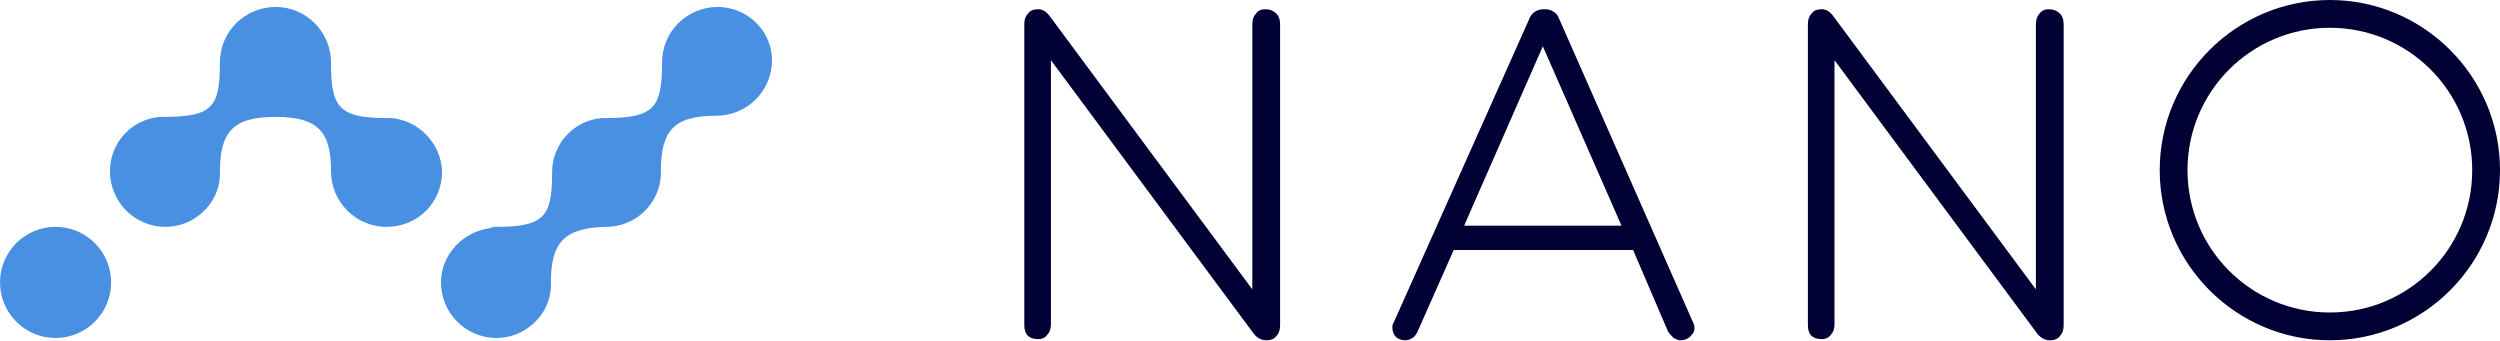
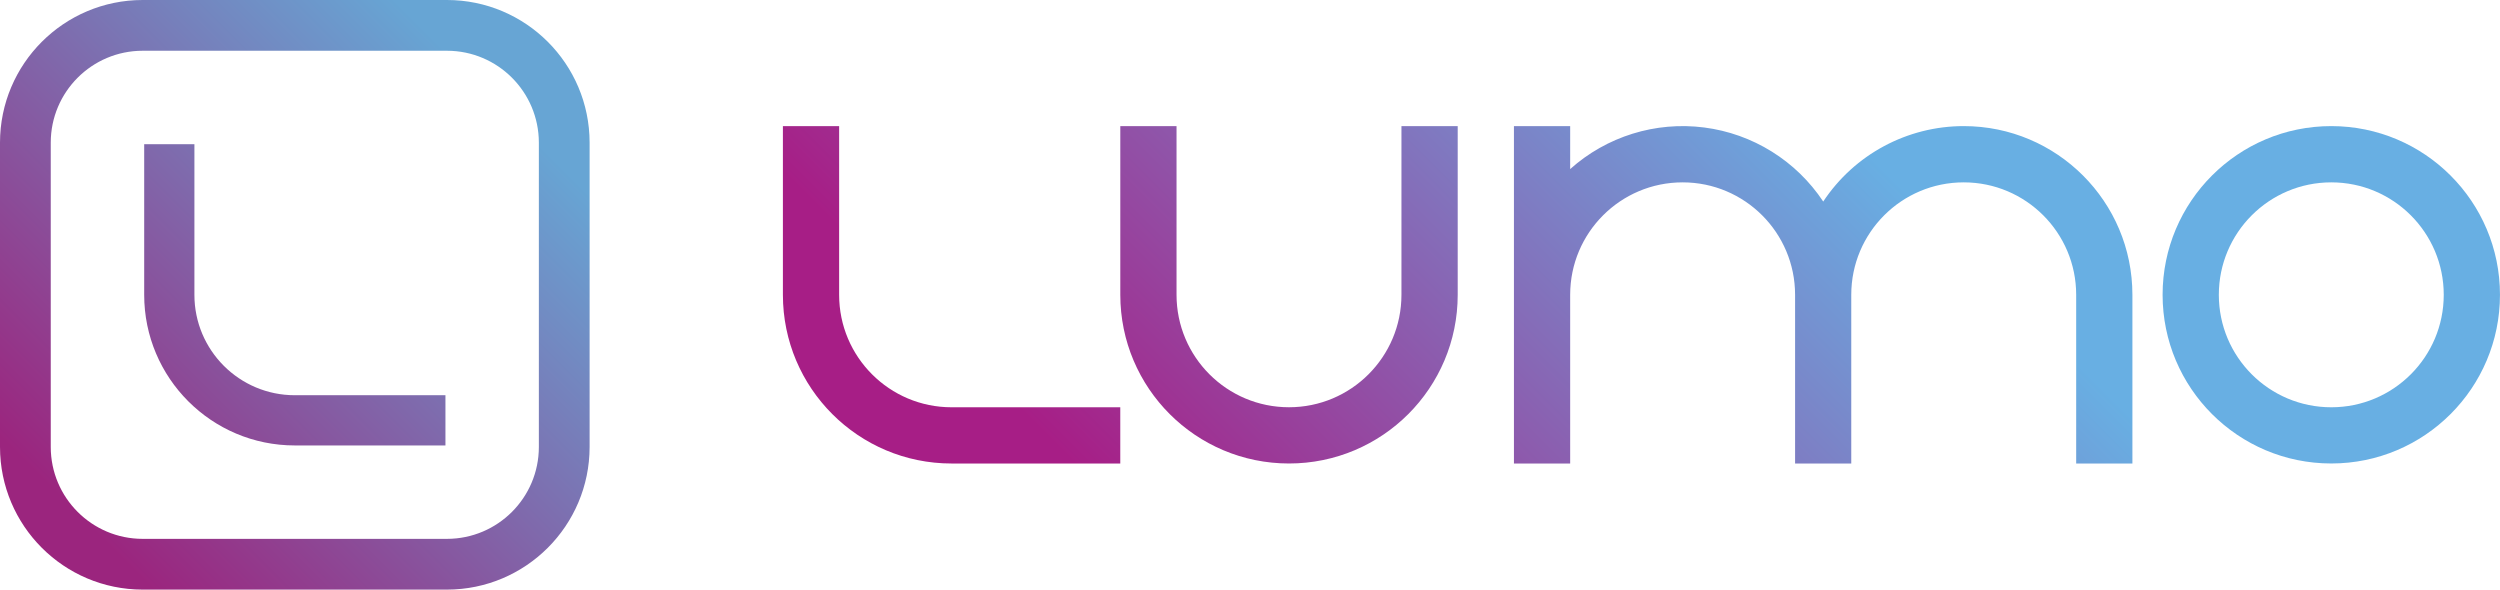
- <svg xmlns="http://www.w3.org/2000/svg" id="Layer_1" viewBox="0 0 216 29.4">
-   <style>.st0{fill:#4a90e2}.st1{fill:#000034}</style>
-   <circle class="st0" cx="4.8" cy="24.4" r="4.8" />
-   <path class="st0" d="M62 .6c-2.6 0-4.8 2.1-4.8 4.8 0 3.8-.6 4.8-4.8 4.8H52c-2.4.2-4.3 2.2-4.3 4.7v.1c0 3.7-.7 4.6-4.8 4.6-.2 0-.4 0-.5.1-2.4.3-4.3 2.3-4.3 4.7 0 2.6 2.1 4.8 4.8 4.8 2.5 0 4.6-2 4.7-4.4v-.4c0-3.4 1.1-4.7 4.7-4.8h.1c2.5 0 4.6-2 4.7-4.5v-.3c0-3.5 1.1-4.8 4.8-4.8 2.6 0 4.8-2.1 4.8-4.8 0-2.5-2.1-4.6-4.7-4.6zM33.8 10.2h-.4c-4.2 0-4.8-1-4.8-4.8 0-2.6-2.1-4.8-4.8-4.8C21.2.6 19 2.7 19 5.4c0 3.8-.6 4.7-4.8 4.7h-.4c-2.4.2-4.3 2.2-4.3 4.7 0 2.6 2.1 4.8 4.8 4.8 2.5 0 4.6-2 4.7-4.4v-.3c0-3.5 1.1-4.8 4.8-4.8 3.7 0 4.8 1.3 4.8 4.7 0 2.6 2.1 4.8 4.8 4.8s4.8-2.1 4.8-4.8c-.1-2.4-2-4.4-4.4-4.6z" />
-   <g>
-     <path class="st1" d="M109.3.8c-.3 0-.6.1-.8.4-.2.2-.3.5-.3.9V25L90.7 1.4c-.3-.4-.6-.6-1-.6s-.7.1-.9.4c-.2.2-.3.5-.3.9v26c0 .4.1.7.3.9.2.2.5.3.9.3.3 0 .6-.1.8-.4.2-.2.3-.5.3-.9V5.2l17.5 23.6c.3.4.7.6 1.1.6.4 0 .7-.1.9-.4.2-.2.3-.5.3-.9v-26c0-.4-.1-.7-.3-.9-.3-.3-.6-.4-1-.4zm92-.8c-8.1 0-14.7 6.6-14.7 14.7s6.6 14.7 14.7 14.7S216 22.8 216 14.7 209.4 0 201.3 0zm0 27c-6.8 0-12.3-5.5-12.3-12.3s5.5-12.3 12.3-12.3 12.3 5.5 12.3 12.3S208.1 27 201.3 27zM177 .8c-.3 0-.6.1-.8.4-.2.2-.3.5-.3.9V25L158.4 1.4c-.3-.4-.6-.6-1-.6s-.7.1-.9.4c-.2.2-.3.5-.3.9v26c0 .4.1.7.3.9.2.2.5.3.9.3.3 0 .6-.1.8-.4.2-.2.3-.5.3-.9V5.2L176 28.8c.3.4.7.6 1.1.6.4 0 .7-.1.9-.4.2-.2.3-.5.3-.9v-26c0-.4-.1-.7-.3-.9-.3-.3-.6-.4-1-.4zm-42.3.8c-.1-.3-.3-.5-.5-.6-.3-.2-.5-.2-.8-.2-.6 0-1.1.3-1.3.9l-11.7 26.2c-.1.1-.1.3-.1.4 0 .3.1.6.3.8.2.2.5.3.8.3.5 0 .9-.3 1.1-.8l3.1-7h15.5l3 7c.1.2.3.4.5.6.2.1.4.2.6.2.3 0 .6-.1.8-.3.2-.2.4-.4.4-.7 0-.2 0-.3-.1-.5L134.7 1.6zm-8.2 17.9L133.3 4l6.8 15.5h-13.6z" />
+ <svg xmlns="http://www.w3.org/2000/svg" xmlns:xlink="http://www.w3.org/1999/xlink" viewBox="0 0 939.9 221.67">
+   <defs>
+     <style>.cls-1{fill:url(#linear-gradient);}.cls-2{fill:url(#linear-gradient-2);}.cls-3{fill:url(#linear-gradient-3);}.cls-4{fill:url(#linear-gradient-4);}.cls-5{fill:url(#linear-gradient-5);}.cls-6{fill:url(#linear-gradient-6);}</style>
+     <linearGradient id="linear-gradient" x1="556.76" y1="-88.16" x2="348.85" y2="119.75" gradientUnits="userSpaceOnUse">
+       <stop offset="0" stop-color="#68afe3" />
+       <stop offset="1" stop-color="#a71e86" />
+     </linearGradient>
+     <linearGradient id="linear-gradient-2" x1="610.89" y1="-34.02" x2="402.99" y2="173.88" xlink:href="#linear-gradient" />
+     <linearGradient id="linear-gradient-3" x1="720.6" y1="75.69" x2="512.7" y2="283.59" xlink:href="#linear-gradient" />
+     <linearGradient id="linear-gradient-4" x1="816.11" y1="171.2" x2="608.21" y2="379.1" xlink:href="#linear-gradient" />
+     <linearGradient id="linear-gradient-5" x1="185.28" y1="36.39" x2="28.57" y2="193.1" gradientUnits="userSpaceOnUse">
+       <stop offset="0" stop-color="#67a5d4" />
+       <stop offset="1" stop-color="#9b257e" />
+     </linearGradient>
+     <linearGradient id="linear-gradient-6" x1="185.28" y1="36.39" x2="28.57" y2="193.1" xlink:href="#linear-gradient-5" />
+   </defs>
+   <g id="Camada_2" data-name="Camada 2">
+     <g id="Layer_1" data-name="Layer 1">
+       <path class="cls-1" d="M294.34,110.84a63.42,63.42,0,0,0,63.42,63.42h63.42V153.12H357.76a42.28,42.28,0,0,1-42.28-42.28V47.41H294.34v63.42Z" />
+       <path class="cls-2" d="M442.33,63.57V47.41H421.19v63.42a63.42,63.42,0,0,0,126.85,0V47.41H526.89v63.42a42.28,42.28,0,0,1-84.56,0Z" />
+       <path class="cls-3" d="M738.31,47.41a63.36,63.36,0,0,0-52.85,28.36,63.42,63.42,0,0,0-95.14-12.2V47.41H569.18V174.26h21.14V110.84a42.28,42.28,0,1,1,84.56,0v63.42H696V110.84a42.28,42.28,0,1,1,84.56,0v63.42h21.14V110.84A63.42,63.42,0,0,0,738.31,47.41Z" />
+       <path class="cls-4" d="M876.47,47.41a63.42,63.42,0,1,0,63.42,63.42A63.42,63.42,0,0,0,876.47,47.41Zm0,105.71a42.28,42.28,0,1,1,42.28-42.28A42.28,42.28,0,0,1,876.47,153.12Z" />
+       <path class="cls-5" d="M168.06,0H53.61A53.67,53.67,0,0,0,0,53.61V168.06a53.67,53.67,0,0,0,53.61,53.61H168.06a53.67,53.67,0,0,0,53.61-53.61V53.61A53.67,53.67,0,0,0,168.06,0Zm34.53,168.06a34.57,34.57,0,0,1-34.53,34.53H53.61a34.57,34.57,0,0,1-34.53-34.53V53.61A34.57,34.57,0,0,1,53.61,19.08H168.06a34.57,34.57,0,0,1,34.53,34.53Z" />
+       <path class="cls-6" d="M110.84,148.59a37.75,37.75,0,0,1-37.75-37.75V54.21H54.21v56.63a56.63,56.63,0,0,0,56.63,56.63h56.63V148.59H110.84Z" />
+     </g>
  </g>
</svg>
